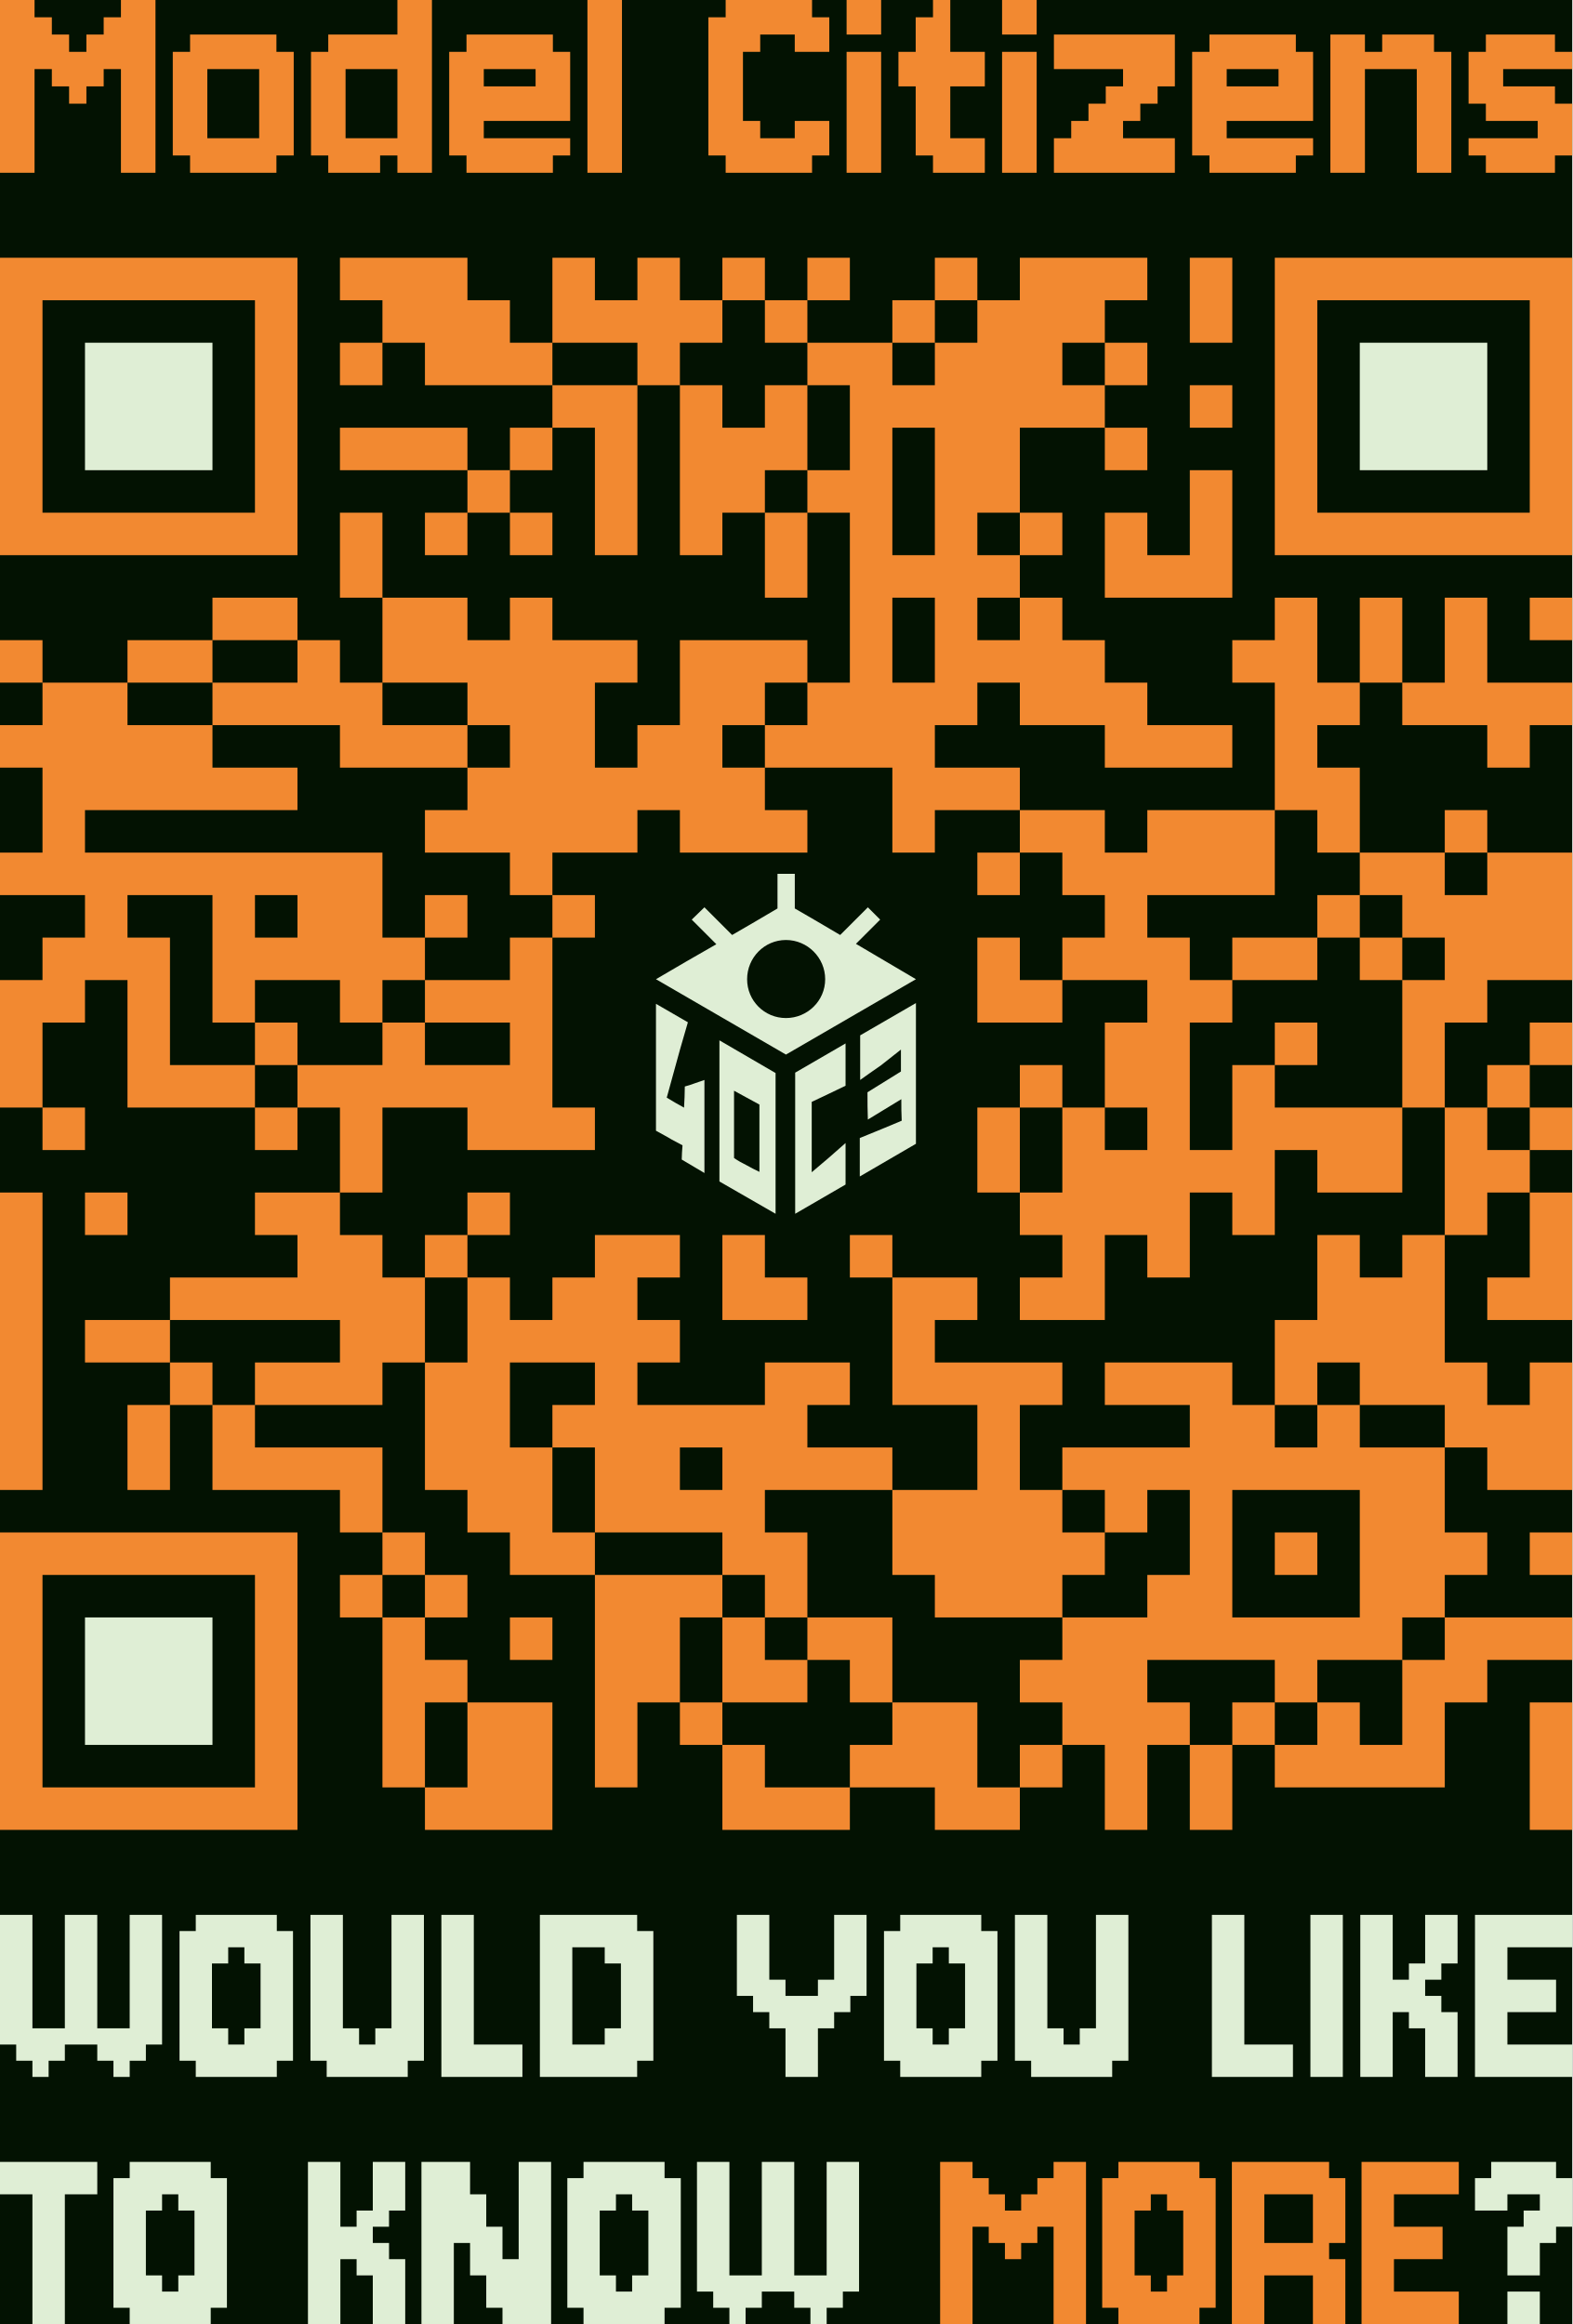
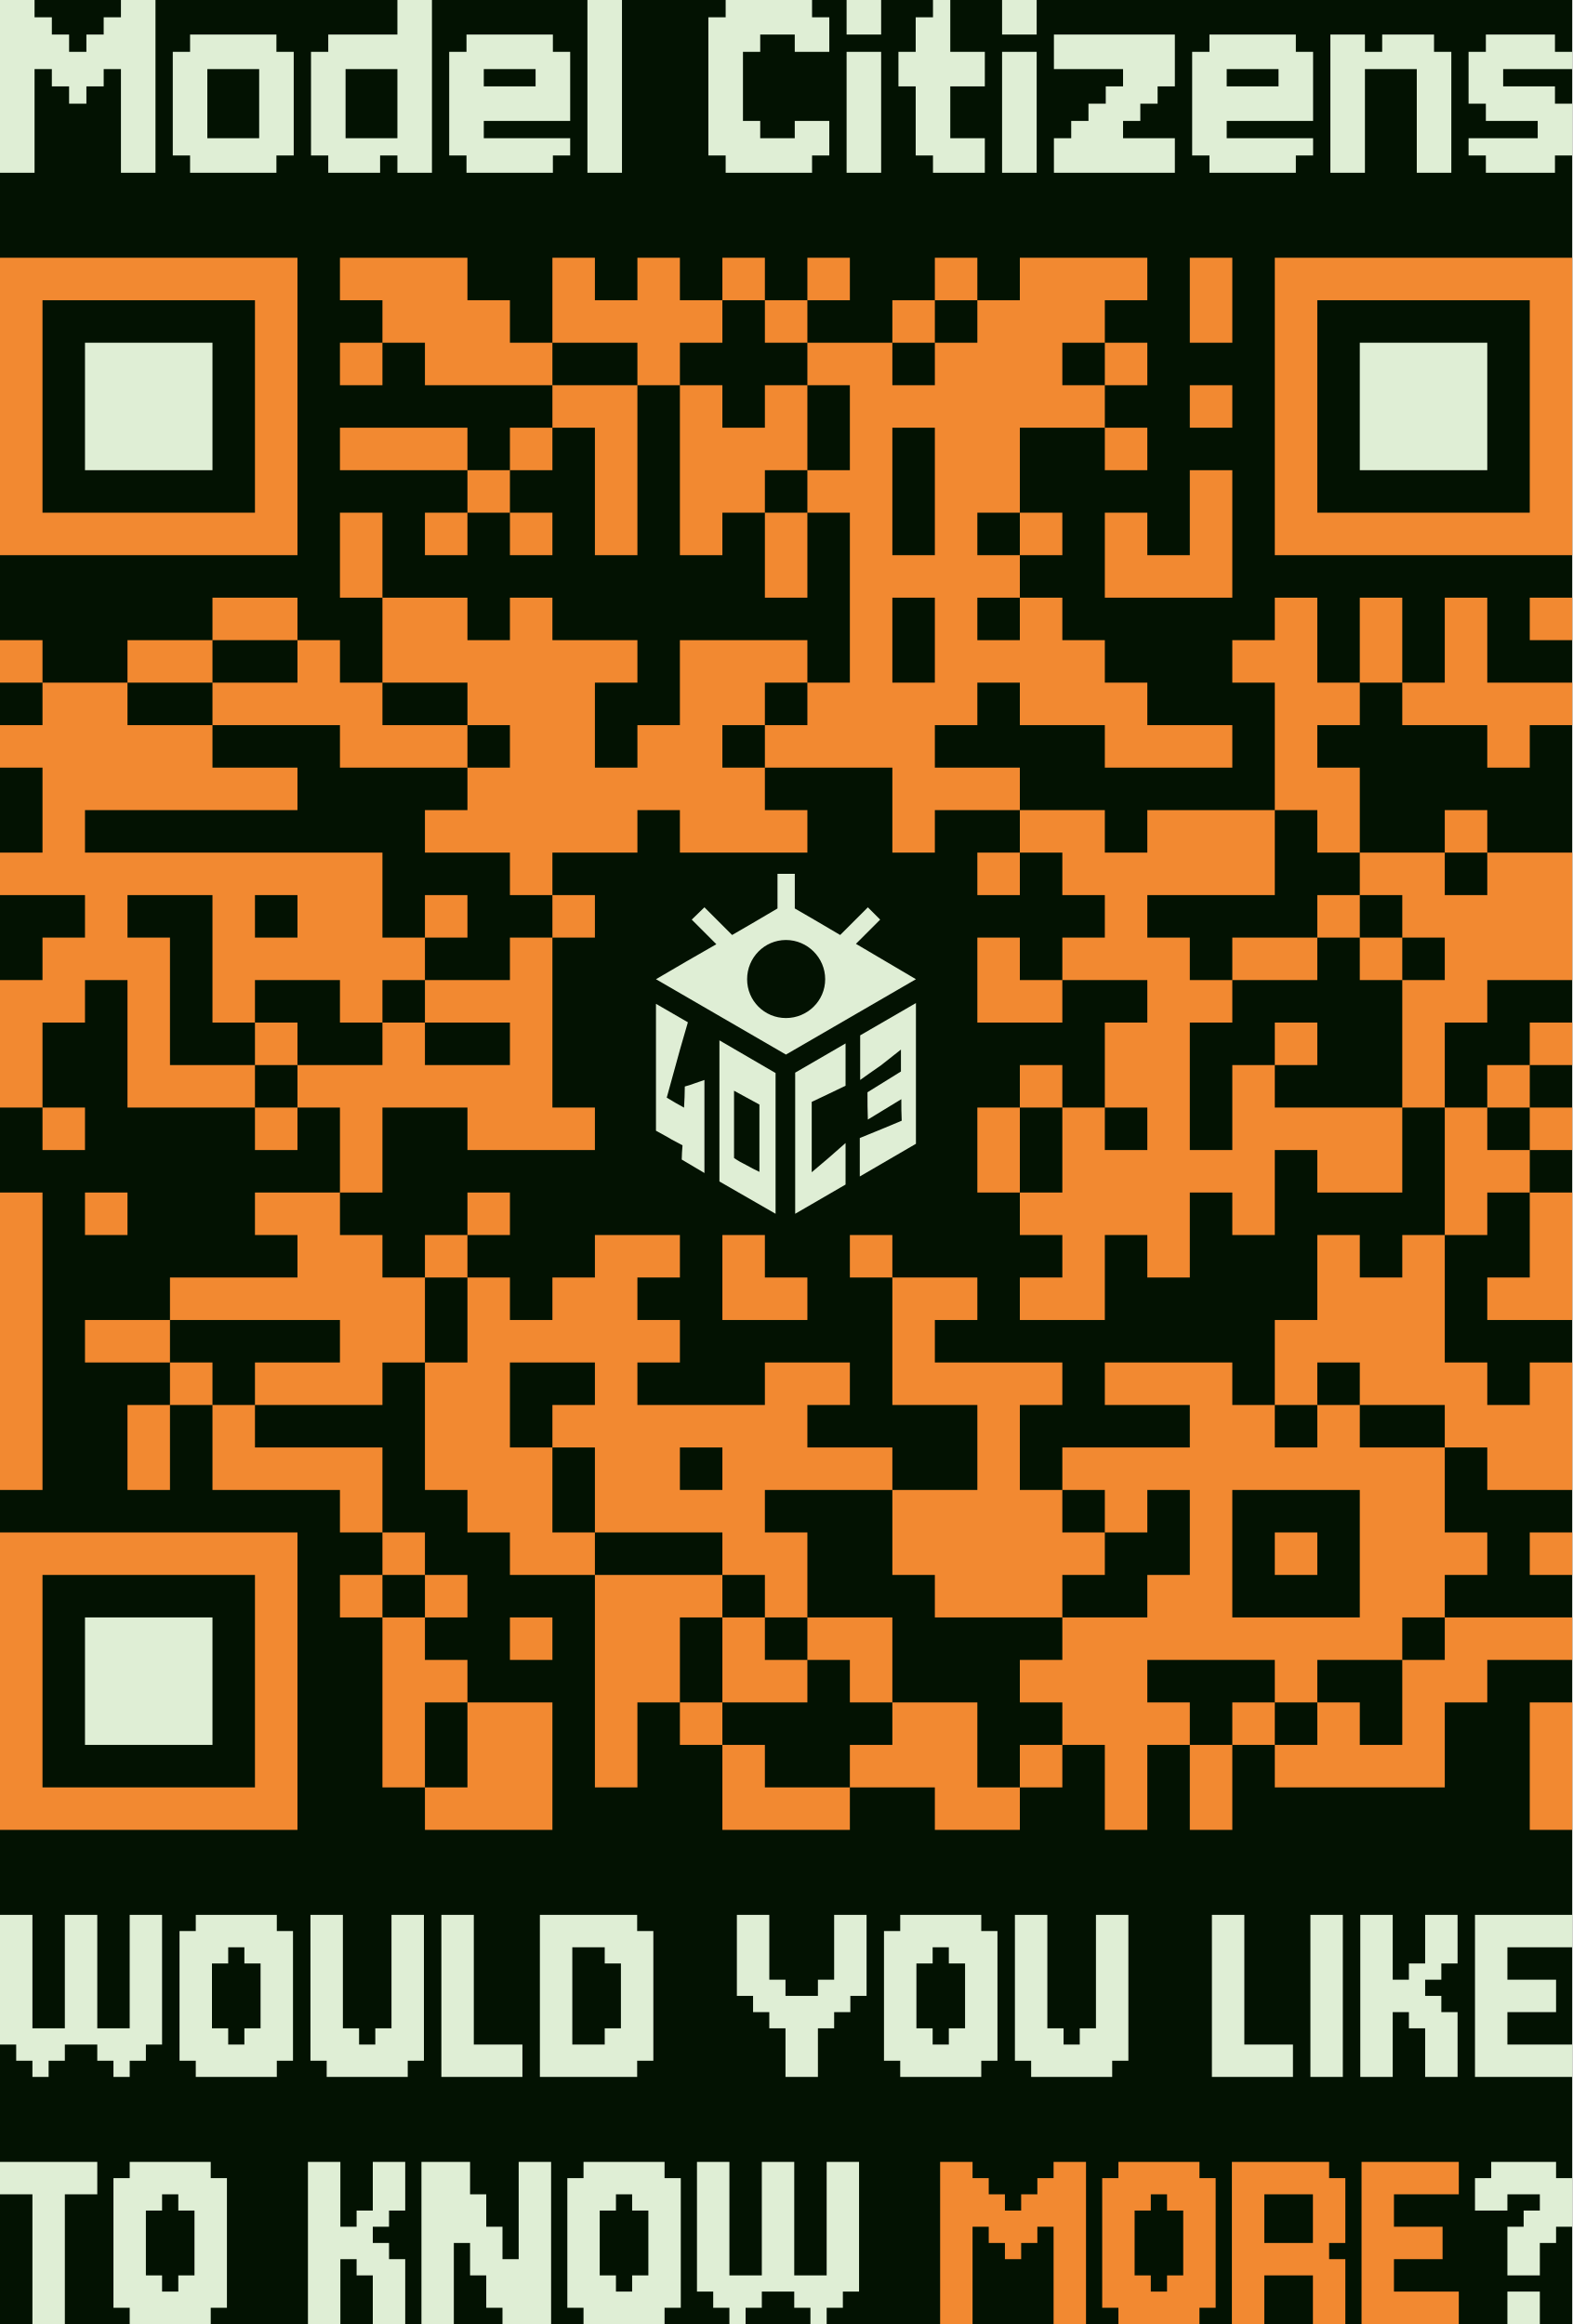
<svg xmlns="http://www.w3.org/2000/svg" width="250" height="369.559" viewBox="0 0 37 54.695">
  <path d="M0 0H37V54.695H0Z" fill="#031202" />
  <g transform="translate(0 0)">
-     <path d="M 1.626 2.033 L 1.626 2.033 L 1.22 2.033 L 1.22 1.626 L 0.813 1.626 L 0.813 4.066 L 0 4.066 L 0 0 L 0.813 0 L 0.813 0.407 L 1.22 0.407 L 1.22 0.813 L 1.626 0.813 L 1.626 1.22 L 2.033 1.22 L 2.033 0.813 L 2.44 0.813 L 2.44 0.407 L 2.846 0.407 L 2.846 0 L 3.659 0 L 3.659 4.066 L 2.846 4.066 L 2.846 1.626 L 2.44 1.626 L 2.44 2.033 L 2.033 2.033 L 2.033 2.44 L 1.626 2.44 Z M 4.066 1.22 L 4.066 1.22 L 4.473 1.22 L 4.473 0.813 L 6.505 0.813 L 6.505 1.22 L 6.912 1.22 L 6.912 3.659 L 6.505 3.659 L 6.505 4.066 L 4.473 4.066 L 4.473 3.659 L 4.066 3.659 Z M 6.099 1.626 L 6.099 1.626 L 4.879 1.626 L 4.879 3.253 L 6.099 3.253 Z M 9.352 0.813 L 9.352 0.813 L 9.352 0 L 10.165 0 L 10.165 4.066 L 9.352 4.066 L 9.352 3.659 L 8.945 3.659 L 8.945 4.066 L 7.725 4.066 L 7.725 3.659 L 7.319 3.659 L 7.319 1.22 L 7.725 1.22 L 7.725 0.813 Z M 9.352 3.253 L 9.352 3.253 L 9.352 1.626 L 8.132 1.626 L 8.132 3.253 Z M 10.571 1.22 L 10.571 1.22 L 10.978 1.22 L 10.978 0.813 L 13.011 0.813 L 13.011 1.22 L 13.418 1.22 L 13.418 2.846 L 11.385 2.846 L 11.385 3.253 L 13.418 3.253 L 13.418 3.659 L 13.011 3.659 L 13.011 4.066 L 10.978 4.066 L 10.978 3.659 L 10.571 3.659 Z M 11.385 2.033 L 11.385 2.033 L 12.604 2.033 L 12.604 1.626 L 11.385 1.626 Z M 13.824 0 L 13.824 0 L 14.637 0 L 14.637 4.066 L 13.824 4.066 Z M 18.703 2.846 L 18.703 2.846 L 19.516 2.846 L 19.516 3.659 L 19.11 3.659 L 19.11 4.066 L 17.077 4.066 L 17.077 3.659 L 16.67 3.659 L 16.67 0.407 L 17.077 0.407 L 17.077 0 L 19.11 0 L 19.11 0.407 L 19.516 0.407 L 19.516 1.22 L 18.703 1.22 L 18.703 0.813 L 17.89 0.813 L 17.89 1.22 L 17.484 1.22 L 17.484 2.846 L 17.89 2.846 L 17.89 3.253 L 18.703 3.253 Z M 19.923 0 L 19.923 0 L 20.736 0 L 20.736 0.813 L 19.923 0.813 Z M 19.923 1.22 L 19.923 1.22 L 20.736 1.22 L 20.736 4.066 L 19.923 4.066 Z M 21.143 1.22 L 21.143 1.22 L 21.549 1.22 L 21.549 0.407 L 21.956 0.407 L 21.956 0 L 22.363 0 L 22.363 1.22 L 23.176 1.22 L 23.176 2.033 L 22.363 2.033 L 22.363 3.253 L 23.176 3.253 L 23.176 4.066 L 21.956 4.066 L 21.956 3.659 L 21.549 3.659 L 21.549 2.033 L 21.143 2.033 Z M 23.582 0 L 23.582 0 L 24.396 0 L 24.396 0.813 L 23.582 0.813 Z M 23.582 1.22 L 23.582 1.22 L 24.396 1.22 L 24.396 4.066 L 23.582 4.066 Z M 24.802 3.253 L 24.802 3.253 L 25.209 3.253 L 25.209 2.846 L 25.615 2.846 L 25.615 2.44 L 26.022 2.44 L 26.022 2.033 L 26.429 2.033 L 26.429 1.626 L 24.802 1.626 L 24.802 0.813 L 27.648 0.813 L 27.648 2.033 L 27.242 2.033 L 27.242 2.44 L 26.835 2.44 L 26.835 2.846 L 26.429 2.846 L 26.429 3.253 L 27.648 3.253 L 27.648 4.066 L 24.802 4.066 Z M 28.055 1.22 L 28.055 1.22 L 28.462 1.22 L 28.462 0.813 L 30.495 0.813 L 30.495 1.22 L 30.901 1.22 L 30.901 2.846 L 28.868 2.846 L 28.868 3.253 L 30.901 3.253 L 30.901 3.659 L 30.495 3.659 L 30.495 4.066 L 28.462 4.066 L 28.462 3.659 L 28.055 3.659 Z M 28.868 2.033 L 28.868 2.033 L 30.088 2.033 L 30.088 1.626 L 28.868 1.626 Z M 32.121 1.22 L 32.121 1.22 L 32.527 1.22 L 32.527 0.813 L 33.747 0.813 L 33.747 1.22 L 34.154 1.22 L 34.154 4.066 L 33.341 4.066 L 33.341 1.626 L 32.121 1.626 L 32.121 4.066 L 31.308 4.066 L 31.308 0.813 L 32.121 0.813 Z M 34.967 3.659 L 34.967 3.659 L 34.56 3.659 L 34.56 3.253 L 36.187 3.253 L 36.187 2.846 L 34.967 2.846 L 34.967 2.44 L 34.56 2.44 L 34.56 1.22 L 34.967 1.22 L 34.967 0.813 L 36.593 0.813 L 36.593 1.22 L 37 1.22 L 37 1.626 L 35.374 1.626 L 35.374 2.033 L 36.593 2.033 L 36.593 2.44 L 37 2.44 L 37 3.659 L 36.593 3.659 L 36.593 4.066 L 34.967 4.066 Z " fill="#f28931" />
+     <path d="M 1.626 2.033 L 1.626 2.033 L 1.22 2.033 L 1.22 1.626 L 0.813 1.626 L 0.813 4.066 L 0 4.066 L 0 0 L 0.813 0 L 0.813 0.407 L 1.22 0.407 L 1.22 0.813 L 1.626 0.813 L 1.626 1.22 L 2.033 1.22 L 2.033 0.813 L 2.44 0.813 L 2.44 0.407 L 2.846 0.407 L 2.846 0 L 3.659 0 L 3.659 4.066 L 2.846 4.066 L 2.846 1.626 L 2.44 1.626 L 2.44 2.033 L 2.033 2.033 L 2.033 2.44 L 1.626 2.44 Z M 4.066 1.22 L 4.066 1.22 L 4.473 1.22 L 4.473 0.813 L 6.505 0.813 L 6.505 1.22 L 6.912 1.22 L 6.912 3.659 L 6.505 3.659 L 6.505 4.066 L 4.473 4.066 L 4.473 3.659 L 4.066 3.659 Z M 6.099 1.626 L 6.099 1.626 L 4.879 1.626 L 4.879 3.253 L 6.099 3.253 Z M 9.352 0.813 L 9.352 0.813 L 9.352 0 L 10.165 0 L 10.165 4.066 L 9.352 4.066 L 9.352 3.659 L 8.945 3.659 L 8.945 4.066 L 7.725 4.066 L 7.725 3.659 L 7.319 3.659 L 7.319 1.22 L 7.725 1.22 L 7.725 0.813 Z M 9.352 3.253 L 9.352 3.253 L 9.352 1.626 L 8.132 1.626 L 8.132 3.253 Z M 10.571 1.22 L 10.571 1.22 L 10.978 1.22 L 10.978 0.813 L 13.011 0.813 L 13.011 1.22 L 13.418 1.22 L 13.418 2.846 L 11.385 2.846 L 11.385 3.253 L 13.418 3.253 L 13.418 3.659 L 13.011 3.659 L 13.011 4.066 L 10.978 4.066 L 10.978 3.659 L 10.571 3.659 Z M 11.385 2.033 L 11.385 2.033 L 12.604 2.033 L 12.604 1.626 L 11.385 1.626 Z M 13.824 0 L 13.824 0 L 14.637 0 L 14.637 4.066 L 13.824 4.066 Z M 18.703 2.846 L 18.703 2.846 L 19.516 2.846 L 19.516 3.659 L 19.11 3.659 L 19.11 4.066 L 17.077 4.066 L 17.077 3.659 L 16.67 3.659 L 16.67 0.407 L 17.077 0.407 L 17.077 0 L 19.11 0 L 19.11 0.407 L 19.516 0.407 L 19.516 1.22 L 18.703 1.22 L 18.703 0.813 L 17.89 0.813 L 17.89 1.22 L 17.484 1.22 L 17.484 2.846 L 17.89 2.846 L 17.89 3.253 L 18.703 3.253 Z M 19.923 0 L 19.923 0 L 20.736 0 L 20.736 0.813 L 19.923 0.813 Z M 19.923 1.22 L 19.923 1.22 L 20.736 1.22 L 20.736 4.066 L 19.923 4.066 Z M 21.143 1.22 L 21.143 1.22 L 21.549 1.22 L 21.549 0.407 L 21.956 0.407 L 21.956 0 L 22.363 0 L 22.363 1.22 L 23.176 1.22 L 23.176 2.033 L 22.363 2.033 L 22.363 3.253 L 23.176 3.253 L 23.176 4.066 L 21.956 4.066 L 21.956 3.659 L 21.549 3.659 L 21.549 2.033 L 21.143 2.033 Z M 23.582 0 L 23.582 0 L 24.396 0 L 24.396 0.813 L 23.582 0.813 Z M 23.582 1.22 L 23.582 1.22 L 24.396 1.22 L 24.396 4.066 L 23.582 4.066 Z M 24.802 3.253 L 24.802 3.253 L 25.209 3.253 L 25.209 2.846 L 25.615 2.846 L 25.615 2.44 L 26.022 2.44 L 26.022 2.033 L 26.429 2.033 L 26.429 1.626 L 24.802 1.626 L 24.802 0.813 L 27.648 0.813 L 27.648 2.033 L 27.242 2.033 L 27.242 2.44 L 26.835 2.44 L 26.835 2.846 L 26.429 2.846 L 26.429 3.253 L 27.648 3.253 L 27.648 4.066 L 24.802 4.066 Z M 28.055 1.22 L 28.055 1.22 L 28.462 1.22 L 28.462 0.813 L 30.495 0.813 L 30.495 1.22 L 30.901 1.22 L 30.901 2.846 L 28.868 2.846 L 28.868 3.253 L 30.901 3.253 L 30.901 3.659 L 30.495 3.659 L 30.495 4.066 L 28.462 4.066 L 28.462 3.659 L 28.055 3.659 Z M 28.868 2.033 L 28.868 2.033 L 30.088 2.033 L 30.088 1.626 L 28.868 1.626 Z M 32.121 1.22 L 32.121 1.22 L 32.527 1.22 L 32.527 0.813 L 33.747 0.813 L 33.747 1.22 L 34.154 1.22 L 34.154 4.066 L 33.341 4.066 L 33.341 1.626 L 32.121 1.626 L 32.121 4.066 L 31.308 4.066 L 31.308 0.813 L 32.121 0.813 Z M 34.967 3.659 L 34.967 3.659 L 34.56 3.659 L 34.56 3.253 L 36.187 3.253 L 36.187 2.846 L 34.967 2.846 L 34.967 2.44 L 34.56 2.44 L 34.56 1.22 L 34.967 1.22 L 34.967 0.813 L 36.593 0.813 L 36.593 1.22 L 37 1.22 L 37 1.626 L 35.374 1.626 L 35.374 2.033 L 36.593 2.033 L 36.593 2.44 L 37 2.44 L 37 3.659 L 36.593 3.659 L 36.593 4.066 L 34.967 4.066 Z " fill="#dfeed5" />
  </g>
  <g transform="translate(0 6.066)">
    <path d="M8 0H9V1H8ZM9 0H10V1H9ZM10 0H11V1H10ZM13 0H14V1H13ZM15 0H16V1H15ZM17 0H18V1H17ZM19 0H20V1H19ZM22 0H23V1H22ZM24 0H25V1H24ZM25 0H26V1H25ZM26 0H27V1H26ZM28 0H29V1H28ZM9 1H10V2H9ZM10 1H11V2H10ZM11 1H12V2H11ZM13 1H14V2H13ZM14 1H15V2H14ZM15 1H16V2H15ZM16 1H17V2H16ZM18 1H19V2H18ZM21 1H22V2H21ZM23 1H24V2H23ZM24 1H25V2H24ZM25 1H26V2H25ZM28 1H29V2H28ZM8 2H9V3H8ZM10 2H11V3H10ZM11 2H12V3H11ZM12 2H13V3H12ZM15 2H16V3H15ZM19 2H20V3H19ZM20 2H21V3H20ZM22 2H23V3H22ZM23 2H24V3H23ZM24 2H25V3H24ZM26 2H27V3H26ZM13 3H14V4H13ZM14 3H15V4H14ZM16 3H17V4H16ZM18 3H19V4H18ZM20 3H21V4H20ZM21 3H22V4H21ZM22 3H23V4H22ZM23 3H24V4H23ZM24 3H25V4H24ZM25 3H26V4H25ZM28 3H29V4H28ZM8 4H9V5H8ZM9 4H10V5H9ZM10 4H11V5H10ZM12 4H13V5H12ZM14 4H15V5H14ZM16 4H17V5H16ZM17 4H18V5H17ZM18 4H19V5H18ZM20 4H21V5H20ZM22 4H23V5H22ZM23 4H24V5H23ZM26 4H27V5H26ZM11 5H12V6H11ZM14 5H15V6H14ZM16 5H17V6H16ZM17 5H18V6H17ZM19 5H20V6H19ZM20 5H21V6H20ZM22 5H23V6H22ZM23 5H24V6H23ZM28 5H29V6H28ZM8 6H9V7H8ZM10 6H11V7H10ZM12 6H13V7H12ZM14 6H15V7H14ZM16 6H17V7H16ZM18 6H19V7H18ZM20 6H21V7H20ZM22 6H23V7H22ZM24 6H25V7H24ZM26 6H27V7H26ZM28 6H29V7H28ZM8 7H9V8H8ZM18 7H19V8H18ZM20 7H21V8H20ZM21 7H22V8H21ZM22 7H23V8H22ZM23 7H24V8H23ZM26 7H27V8H26ZM27 7H28V8H27ZM28 7H29V8H28ZM5 8H6V9H5ZM6 8H7V9H6ZM9 8H10V9H9ZM10 8H11V9H10ZM12 8H13V9H12ZM20 8H21V9H20ZM22 8H23V9H22ZM24 8H25V9H24ZM30 8H31V9H30ZM32 8H33V9H32ZM34 8H35V9H34ZM36 8H37V9H36ZM0 9H1V10H0ZM3 9H4V10H3ZM4 9H5V10H4ZM7 9H8V10H7ZM9 9H10V10H9ZM10 9H11V10H10ZM11 9H12V10H11ZM12 9H13V10H12ZM13 9H14V10H13ZM14 9H15V10H14ZM16 9H17V10H16ZM17 9H18V10H17ZM18 9H19V10H18ZM20 9H21V10H20ZM22 9H23V10H22ZM23 9H24V10H23ZM24 9H25V10H24ZM25 9H26V10H25ZM29 9H30V10H29ZM30 9H31V10H30ZM32 9H33V10H32ZM34 9H35V10H34ZM1 10H2V11H1ZM2 10H3V11H2ZM5 10H6V11H5ZM6 10H7V11H6ZM7 10H8V11H7ZM8 10H9V11H8ZM11 10H12V11H11ZM12 10H13V11H12ZM13 10H14V11H13ZM16 10H17V11H16ZM17 10H18V11H17ZM19 10H20V11H19ZM20 10H21V11H20ZM21 10H22V11H21ZM22 10H23V11H22ZM24 10H25V11H24ZM25 10H26V11H25ZM26 10H27V11H26ZM30 10H31V11H30ZM31 10H32V11H31ZM33 10H34V11H33ZM34 10H35V11H34ZM35 10H36V11H35ZM36 10H37V11H36ZM0 11H1V12H0ZM1 11H2V12H1ZM2 11H3V12H2ZM3 11H4V12H3ZM4 11H5V12H4ZM8 11H9V12H8ZM9 11H10V12H9ZM10 11H11V12H10ZM12 11H13V12H12ZM13 11H14V12H13ZM15 11H16V12H15ZM16 11H17V12H16ZM18 11H19V12H18ZM19 11H20V12H19ZM20 11H21V12H20ZM21 11H22V12H21ZM26 11H27V12H26ZM27 11H28V12H27ZM28 11H29V12H28ZM30 11H31V12H30ZM35 11H36V12H35ZM1 12H2V13H1ZM2 12H3V13H2ZM3 12H4V13H3ZM4 12H5V13H4ZM5 12H6V13H5ZM6 12H7V13H6ZM11 12H12V13H11ZM12 12H13V13H12ZM13 12H14V13H13ZM14 12H15V13H14ZM15 12H16V13H15ZM16 12H17V13H16ZM17 12H18V13H17ZM21 12H22V13H21ZM22 12H23V13H22ZM23 12H24V13H23ZM30 12H31V13H30ZM31 12H32V13H31ZM1 13H2V14H1ZM10 13H11V14H10ZM11 13H12V14H11ZM12 13H13V14H12ZM13 13H14V14H13ZM14 13H15V14H14ZM16 13H17V14H16ZM17 13H18V14H17ZM18 13H19V14H18ZM21 13H22V14H21ZM24 13H25V14H24ZM25 13H26V14H25ZM27 13H28V14H27ZM28 13H29V14H28ZM29 13H30V14H29ZM31 13H32V14H31ZM34 13H35V14H34ZM0 14H1V15H0ZM1 14H2V15H1ZM2 14H3V15H2ZM3 14H4V15H3ZM4 14H5V15H4ZM5 14H6V15H5ZM6 14H7V15H6ZM7 14H8V15H7ZM8 14H9V15H8ZM12 14H13V15H12ZM23 14H24V15H23ZM25 14H26V15H25ZM26 14H27V15H26ZM27 14H28V15H27ZM28 14H29V15H28ZM29 14H30V15H29ZM32 14H33V15H32ZM33 14H34V15H33ZM35 14H36V15H35ZM36 14H37V15H36ZM2 15H3V16H2ZM5 15H6V16H5ZM7 15H8V16H7ZM8 15H9V16H8ZM10 15H11V16H10ZM13 15H14V16H13ZM26 15H27V16H26ZM31 15H32V16H31ZM33 15H34V16H33ZM34 15H35V16H34ZM35 15H36V16H35ZM36 15H37V16H36ZM1 16H2V17H1ZM2 16H3V17H2ZM3 16H4V17H3ZM5 16H6V17H5ZM6 16H7V17H6ZM7 16H8V17H7ZM8 16H9V17H8ZM9 16H10V17H9ZM12 16H13V17H12ZM23 16H24V17H23ZM25 16H26V17H25ZM26 16H27V17H26ZM27 16H28V17H27ZM29 16H30V17H29ZM30 16H31V17H30ZM32 16H33V17H32ZM34 16H35V17H34ZM35 16H36V17H35ZM36 16H37V17H36ZM0 17H1V18H0ZM1 17H2V18H1ZM3 17H4V18H3ZM5 17H6V18H5ZM8 17H9V18H8ZM10 17H11V18H10ZM11 17H12V18H11ZM12 17H13V18H12ZM23 17H24V18H23ZM24 17H25V18H24ZM27 17H28V18H27ZM28 17H29V18H28ZM33 17H34V18H33ZM34 17H35V18H34ZM0 18H1V19H0ZM3 18H4V19H3ZM6 18H7V19H6ZM9 18H10V19H9ZM12 18H13V19H12ZM26 18H27V19H26ZM27 18H28V19H27ZM30 18H31V19H30ZM33 18H34V19H33ZM36 18H37V19H36ZM0 19H1V20H0ZM3 19H4V20H3ZM4 19H5V20H4ZM5 19H6V20H5ZM7 19H8V20H7ZM8 19H9V20H8ZM9 19H10V20H9ZM10 19H11V20H10ZM11 19H12V20H11ZM12 19H13V20H12ZM24 19H25V20H24ZM26 19H27V20H26ZM27 19H28V20H27ZM29 19H30V20H29ZM33 19H34V20H33ZM35 19H36V20H35ZM1 20H2V21H1ZM6 20H7V21H6ZM8 20H9V21H8ZM11 20H12V21H11ZM12 20H13V21H12ZM13 20H14V21H13ZM23 20H24V21H23ZM25 20H26V21H25ZM27 20H28V21H27ZM29 20H30V21H29ZM30 20H31V21H30ZM31 20H32V21H31ZM32 20H33V21H32ZM34 20H35V21H34ZM36 20H37V21H36ZM8 21H9V22H8ZM23 21H24V22H23ZM25 21H26V22H25ZM26 21H27V22H26ZM27 21H28V22H27ZM28 21H29V22H28ZM29 21H30V22H29ZM31 21H32V22H31ZM32 21H33V22H32ZM34 21H35V22H34ZM35 21H36V22H35ZM0 22H1V23H0ZM2 22H3V23H2ZM6 22H7V23H6ZM7 22H8V23H7ZM11 22H12V23H11ZM24 22H25V23H24ZM25 22H26V23H25ZM26 22H27V23H26ZM27 22H28V23H27ZM29 22H30V23H29ZM34 22H35V23H34ZM36 22H37V23H36ZM0 23H1V24H0ZM7 23H8V24H7ZM8 23H9V24H8ZM10 23H11V24H10ZM14 23H15V24H14ZM15 23H16V24H15ZM17 23H18V24H17ZM20 23H21V24H20ZM25 23H26V24H25ZM27 23H28V24H27ZM31 23H32V24H31ZM33 23H34V24H33ZM36 23H37V24H36ZM0 24H1V25H0ZM4 24H5V25H4ZM5 24H6V25H5ZM6 24H7V25H6ZM7 24H8V25H7ZM8 24H9V25H8ZM9 24H10V25H9ZM11 24H12V25H11ZM13 24H14V25H13ZM14 24H15V25H14ZM17 24H18V25H17ZM18 24H19V25H18ZM21 24H22V25H21ZM22 24H23V25H22ZM24 24H25V25H24ZM25 24H26V25H25ZM31 24H32V25H31ZM32 24H33V25H32ZM33 24H34V25H33ZM35 24H36V25H35ZM36 24H37V25H36ZM0 25H1V26H0ZM2 25H3V26H2ZM3 25H4V26H3ZM8 25H9V26H8ZM9 25H10V26H9ZM11 25H12V26H11ZM12 25H13V26H12ZM13 25H14V26H13ZM14 25H15V26H14ZM15 25H16V26H15ZM21 25H22V26H21ZM30 25H31V26H30ZM31 25H32V26H31ZM32 25H33V26H32ZM33 25H34V26H33ZM0 26H1V27H0ZM4 26H5V27H4ZM6 26H7V27H6ZM7 26H8V27H7ZM8 26H9V27H8ZM10 26H11V27H10ZM11 26H12V27H11ZM14 26H15V27H14ZM18 26H19V27H18ZM19 26H20V27H19ZM21 26H22V27H21ZM22 26H23V27H22ZM23 26H24V27H23ZM24 26H25V27H24ZM26 26H27V27H26ZM27 26H28V27H27ZM28 26H29V27H28ZM30 26H31V27H30ZM32 26H33V27H32ZM33 26H34V27H33ZM34 26H35V27H34ZM36 26H37V27H36ZM0 27H1V28H0ZM3 27H4V28H3ZM5 27H6V28H5ZM10 27H11V28H10ZM11 27H12V28H11ZM13 27H14V28H13ZM14 27H15V28H14ZM15 27H16V28H15ZM16 27H17V28H16ZM17 27H18V28H17ZM18 27H19V28H18ZM23 27H24V28H23ZM28 27H29V28H28ZM29 27H30V28H29ZM31 27H32V28H31ZM34 27H35V28H34ZM35 27H36V28H35ZM36 27H37V28H36ZM0 28H1V29H0ZM3 28H4V29H3ZM5 28H6V29H5ZM6 28H7V29H6ZM7 28H8V29H7ZM8 28H9V29H8ZM10 28H11V29H10ZM11 28H12V29H11ZM12 28H13V29H12ZM14 28H15V29H14ZM15 28H16V29H15ZM17 28H18V29H17ZM18 28H19V29H18ZM19 28H20V29H19ZM20 28H21V29H20ZM23 28H24V29H23ZM25 28H26V29H25ZM26 28H27V29H26ZM27 28H28V29H27ZM28 28H29V29H28ZM29 28H30V29H29ZM30 28H31V29H30ZM31 28H32V29H31ZM32 28H33V29H32ZM33 28H34V29H33ZM35 28H36V29H35ZM36 28H37V29H36ZM8 29H9V30H8ZM11 29H12V30H11ZM12 29H13V30H12ZM14 29H15V30H14ZM15 29H16V30H15ZM16 29H17V30H16ZM17 29H18V30H17ZM21 29H22V30H21ZM22 29H23V30H22ZM23 29H24V30H23ZM24 29H25V30H24ZM26 29H27V30H26ZM28 29H29V30H28ZM32 29H33V30H32ZM33 29H34V30H33ZM9 30H10V31H9ZM12 30H13V31H12ZM13 30H14V31H13ZM17 30H18V31H17ZM18 30H19V31H18ZM21 30H22V31H21ZM22 30H23V31H22ZM23 30H24V31H23ZM24 30H25V31H24ZM25 30H26V31H25ZM28 30H29V31H28ZM30 30H31V31H30ZM32 30H33V31H32ZM33 30H34V31H33ZM34 30H35V31H34ZM36 30H37V31H36ZM8 31H9V32H8ZM10 31H11V32H10ZM14 31H15V32H14ZM15 31H16V32H15ZM16 31H17V32H16ZM18 31H19V32H18ZM22 31H23V32H22ZM23 31H24V32H23ZM24 31H25V32H24ZM27 31H28V32H27ZM28 31H29V32H28ZM32 31H33V32H32ZM33 31H34V32H33ZM9 32H10V33H9ZM12 32H13V33H12ZM14 32H15V33H14ZM15 32H16V33H15ZM17 32H18V33H17ZM19 32H20V33H19ZM20 32H21V33H20ZM25 32H26V33H25ZM26 32H27V33H26ZM27 32H28V33H27ZM28 32H29V33H28ZM29 32H30V33H29ZM30 32H31V33H30ZM31 32H32V33H31ZM32 32H33V33H32ZM34 32H35V33H34ZM35 32H36V33H35ZM36 32H37V33H36ZM9 33H10V34H9ZM10 33H11V34H10ZM14 33H15V34H14ZM15 33H16V34H15ZM17 33H18V34H17ZM18 33H19V34H18ZM20 33H21V34H20ZM24 33H25V34H24ZM25 33H26V34H25ZM26 33H27V34H26ZM30 33H31V34H30ZM33 33H34V34H33ZM34 33H35V34H34ZM9 34H10V35H9ZM11 34H12V35H11ZM12 34H13V35H12ZM14 34H15V35H14ZM16 34H17V35H16ZM21 34H22V35H21ZM22 34H23V35H22ZM25 34H26V35H25ZM26 34H27V35H26ZM27 34H28V35H27ZM29 34H30V35H29ZM31 34H32V35H31ZM33 34H34V35H33ZM36 34H37V35H36ZM9 35H10V36H9ZM11 35H12V36H11ZM12 35H13V36H12ZM14 35H15V36H14ZM17 35H18V36H17ZM20 35H21V36H20ZM21 35H22V36H21ZM22 35H23V36H22ZM24 35H25V36H24ZM26 35H27V36H26ZM28 35H29V36H28ZM30 35H31V36H30ZM31 35H32V36H31ZM32 35H33V36H32ZM33 35H34V36H33ZM36 35H37V36H36ZM10 36H11V37H10ZM11 36H12V37H11ZM12 36H13V37H12ZM17 36H18V37H17ZM18 36H19V37H18ZM19 36H20V37H19ZM22 36H23V37H22ZM23 36H24V37H23ZM26 36H27V37H26ZM28 36H29V37H28ZM36 36H37V37H36Z" fill="#f28931" />
    <path d="M0 0H7V7H0ZM1 1H6V6H1ZM30 0H37V7H30ZM31 1H36V6H31ZM0 30H7V37H0ZM1 31H6V36H1Z" fill="#f28931" fill-rule="evenodd" />
    <path d="M2 2H5V5H2ZM32 2H35V5H32ZM2 32H5V35H2Z" fill="#dfeed5" />
    <g transform="translate(15.437 14.5) scale(0.0904977)">
      <g id="icon-Ebene_2">
        <g id="icon-Content">
          <g>
            <path d="M52,18.2l6.3-6.3-3.2-3.2-7.2,7.2q-5.9-3.5-11.8-6.9V0h-4.5v9q-5.9,3.5-11.8,6.9l-7.2-7.2-3.3,3.2,6.4,6.4Q7.8,22.8,0,27.4q16.9,9.8,33.8,19.6,16.9-9.8,33.8-19.6-7.8-4.6-15.6-9.2h0ZM33.8,37.5c-5.6,0-10.1-4.5-10.1-10.1s4.5-10.2,10.1-10.2,10.2,4.6,10.2,10.2S39.4,37.5,33.8,37.5Z" fill="#dfeed5" />
            <g>
              <path d="M31.1,51.8l-14.6-8.5v36.7l14.6,8.4S31.1,51.8,31.1,51.8ZM26.9,68.3v9.2c-1.1-.5-2.2-1.1-3.3-1.7-1.2-.6-2.3-1.2-3.3-1.9v-17.5c1.1.6,2.2,1.2,3.3,1.8,1.1.6,2.2,1.2,3.3,1.8v8.3h0Z" fill="#dfeed5" />
              <path d="M53.1,47.2v6.4c1.7-1.2,3.5-2.5,5.4-3.8q2.7-2.1,5.2-4.1c0,2.3,0,3.4,0,5.7q-4.4,2.7-8.7,5.4c0,2.4,0,4.8.1,7.1,2.9-1.8,5.8-3.5,8.7-5.3,0,2.3,0,3.4.1,5.6q-2.1.9-4.3,1.8c-2.2.9-4.4,1.8-6.6,2.7v10l14.6-8.5c0-12.2,0-24.4,0-36.6l-14.5,8.4v5.2h0Z" fill="#dfeed5" />
              <path d="M12.6,53.6c-.8.3-1.7.6-2.6.9-.8.3-1.7.6-2.5.8,0,1.8-.1,3.7-.2,5.5-1.8-1-2.7-1.5-4.5-2.6q1.7-6.3,3.5-12.7,1-3.4,2-6.9L0,33.8v33c1.4.8,2.8,1.5,4.1,2.3.9.5,1.9,1,2.8,1.5-.1,1.5-.2,2.5-.2,3.7l5.9,3.5v-24.2h0Z" fill="#dfeed5" />
              <path d="M40.5,77.6q0-9.2,0-18.3c3-1.4,5.9-2.8,8.8-4.2v-11l-13.1,7.6v36.7l13.1-7.6v-10.8c-2.9,2.6-5.8,5.1-8.8,7.6h0Z" fill="#dfeed5" />
            </g>
          </g>
        </g>
      </g>
    </g>
  </g>
  <g transform="translate(0 45.066)">
    <path d="M 0 0 L 0 0 L 0.763 0 L 0.763 2.67 L 1.526 2.67 L 1.526 0 L 2.289 0 L 2.289 2.67 L 3.052 2.67 L 3.052 0 L 3.814 0 L 3.814 3.052 L 3.433 3.052 L 3.433 3.433 L 3.052 3.433 L 3.052 3.814 L 2.67 3.814 L 2.67 3.433 L 2.289 3.433 L 2.289 3.052 L 1.526 3.052 L 1.526 3.433 L 1.144 3.433 L 1.144 3.814 L 0.763 3.814 L 0.763 3.433 L 0.381 3.433 L 0.381 3.052 L 0 3.052 Z M 4.225 0.381 L 4.225 0.381 L 4.607 0.381 L 4.607 0 L 6.514 0 L 6.514 0.381 L 6.895 0.381 L 6.895 3.433 L 6.514 3.433 L 6.514 3.814 L 4.607 3.814 L 4.607 3.433 L 4.225 3.433 Z M 5.751 2.67 L 5.751 2.67 L 6.132 2.67 L 6.132 1.144 L 5.751 1.144 L 5.751 0.763 L 5.37 0.763 L 5.37 1.144 L 4.988 1.144 L 4.988 2.67 L 5.37 2.67 L 5.37 3.052 L 5.751 3.052 Z M 8.832 2.67 L 8.832 2.67 L 9.213 2.67 L 9.213 0 L 9.976 0 L 9.976 3.433 L 9.595 3.433 L 9.595 3.814 L 7.688 3.814 L 7.688 3.433 L 7.306 3.433 L 7.306 0 L 8.069 0 L 8.069 2.67 L 8.45 2.67 L 8.45 3.052 L 8.832 3.052 Z M 11.15 3.052 L 11.15 3.052 L 12.294 3.052 L 12.294 3.814 L 10.387 3.814 L 10.387 0 L 11.15 0 Z M 12.705 0 L 12.705 0 L 14.994 0 L 14.994 0.381 L 15.375 0.381 L 15.375 3.433 L 14.994 3.433 L 14.994 3.814 L 12.705 3.814 Z M 14.231 2.67 L 14.231 2.67 L 14.612 2.67 L 14.612 1.144 L 14.231 1.144 L 14.231 0.763 L 13.468 0.763 L 13.468 3.052 L 14.231 3.052 Z M 18.485 2.67 L 18.485 2.67 L 18.104 2.67 L 18.104 2.289 L 17.722 2.289 L 17.722 1.907 L 17.341 1.907 L 17.341 0 L 18.104 0 L 18.104 1.526 L 18.485 1.526 L 18.485 1.907 L 19.248 1.907 L 19.248 1.526 L 19.63 1.526 L 19.63 0 L 20.393 0 L 20.393 1.907 L 20.011 1.907 L 20.011 2.289 L 19.63 2.289 L 19.63 2.67 L 19.248 2.67 L 19.248 3.814 L 18.485 3.814 Z M 20.803 0.381 L 20.803 0.381 L 21.185 0.381 L 21.185 0 L 23.092 0 L 23.092 0.381 L 23.473 0.381 L 23.473 3.433 L 23.092 3.433 L 23.092 3.814 L 21.185 3.814 L 21.185 3.433 L 20.803 3.433 Z M 22.329 2.67 L 22.329 2.67 L 22.711 2.67 L 22.711 1.144 L 22.329 1.144 L 22.329 0.763 L 21.948 0.763 L 21.948 1.144 L 21.566 1.144 L 21.566 2.67 L 21.948 2.67 L 21.948 3.052 L 22.329 3.052 Z M 25.41 2.67 L 25.41 2.67 L 25.791 2.67 L 25.791 0 L 26.554 0 L 26.554 3.433 L 26.173 3.433 L 26.173 3.814 L 24.266 3.814 L 24.266 3.433 L 23.884 3.433 L 23.884 0 L 24.647 0 L 24.647 2.67 L 25.029 2.67 L 25.029 3.052 L 25.41 3.052 Z M 29.283 3.052 L 29.283 3.052 L 30.427 3.052 L 30.427 3.814 L 28.52 3.814 L 28.52 0 L 29.283 0 Z M 30.838 0 L 30.838 0 L 31.601 0 L 31.601 3.814 L 30.838 3.814 Z M 33.156 2.289 L 33.156 2.289 L 32.775 2.289 L 32.775 3.814 L 32.012 3.814 L 32.012 0 L 32.775 0 L 32.775 1.526 L 33.156 1.526 L 33.156 1.144 L 33.538 1.144 L 33.538 0 L 34.301 0 L 34.301 1.144 L 33.919 1.144 L 33.919 1.526 L 33.538 1.526 L 33.538 1.907 L 33.919 1.907 L 33.919 2.289 L 34.301 2.289 L 34.301 3.814 L 33.538 3.814 L 33.538 2.67 L 33.156 2.67 Z M 35.474 3.052 L 35.474 3.052 L 37 3.052 L 37 3.814 L 34.711 3.814 L 34.711 0 L 37 0 L 37 0.763 L 35.474 0.763 L 35.474 1.526 L 36.619 1.526 L 36.619 2.289 L 35.474 2.289 Z M 0.763 6.577 L 0.763 6.577 L 0 6.577 L 0 5.814 L 2.289 5.814 L 2.289 6.577 L 1.526 6.577 L 1.526 9.629 L 0.763 9.629 Z M 2.67 6.196 L 2.67 6.196 L 3.052 6.196 L 3.052 5.814 L 4.959 5.814 L 4.959 6.196 L 5.34 6.196 L 5.34 9.247 L 4.959 9.247 L 4.959 9.629 L 3.052 9.629 L 3.052 9.247 L 2.67 9.247 Z M 4.196 8.485 L 4.196 8.485 L 4.577 8.485 L 4.577 6.959 L 4.196 6.959 L 4.196 6.577 L 3.814 6.577 L 3.814 6.959 L 3.433 6.959 L 3.433 8.485 L 3.814 8.485 L 3.814 8.866 L 4.196 8.866 Z M 8.392 8.103 L 8.392 8.103 L 8.01 8.103 L 8.01 9.629 L 7.247 9.629 L 7.247 5.814 L 8.01 5.814 L 8.01 7.34 L 8.392 7.34 L 8.392 6.959 L 8.773 6.959 L 8.773 5.814 L 9.536 5.814 L 9.536 6.959 L 9.155 6.959 L 9.155 7.34 L 8.773 7.34 L 8.773 7.722 L 9.155 7.722 L 9.155 8.103 L 9.536 8.103 L 9.536 9.629 L 8.773 9.629 L 8.773 8.485 L 8.392 8.485 Z M 11.443 8.485 L 11.443 8.485 L 11.062 8.485 L 11.062 7.722 L 10.68 7.722 L 10.68 9.629 L 9.918 9.629 L 9.918 5.814 L 11.062 5.814 L 11.062 6.577 L 11.443 6.577 L 11.443 7.34 L 11.825 7.34 L 11.825 8.103 L 12.206 8.103 L 12.206 5.814 L 12.969 5.814 L 12.969 9.629 L 11.825 9.629 L 11.825 9.247 L 11.443 9.247 Z M 13.351 6.196 L 13.351 6.196 L 13.732 6.196 L 13.732 5.814 L 15.639 5.814 L 15.639 6.196 L 16.021 6.196 L 16.021 9.247 L 15.639 9.247 L 15.639 9.629 L 13.732 9.629 L 13.732 9.247 L 13.351 9.247 Z M 14.876 8.485 L 14.876 8.485 L 15.258 8.485 L 15.258 6.959 L 14.876 6.959 L 14.876 6.577 L 14.495 6.577 L 14.495 6.959 L 14.113 6.959 L 14.113 8.485 L 14.495 8.485 L 14.495 8.866 L 14.876 8.866 Z M 16.402 5.814 L 16.402 5.814 L 17.165 5.814 L 17.165 8.485 L 17.928 8.485 L 17.928 5.814 L 18.691 5.814 L 18.691 8.485 L 19.454 8.485 L 19.454 5.814 L 20.216 5.814 L 20.216 8.866 L 19.835 8.866 L 19.835 9.247 L 19.454 9.247 L 19.454 9.629 L 19.072 9.629 L 19.072 9.247 L 18.691 9.247 L 18.691 8.866 L 17.928 8.866 L 17.928 9.247 L 17.546 9.247 L 17.546 9.629 L 17.165 9.629 L 17.165 9.247 L 16.784 9.247 L 16.784 8.866 L 16.402 8.866 Z M 35.474 7.34 L 35.474 7.34 L 35.856 7.34 L 35.856 6.959 L 36.237 6.959 L 36.237 6.577 L 35.474 6.577 L 35.474 6.959 L 34.711 6.959 L 34.711 6.196 L 35.093 6.196 L 35.093 5.814 L 36.619 5.814 L 36.619 6.196 L 37 6.196 L 37 7.34 L 36.619 7.34 L 36.619 7.722 L 36.237 7.722 L 36.237 8.485 L 35.474 8.485 Z M 35.474 8.866 L 35.474 8.866 L 36.237 8.866 L 36.237 9.629 L 35.474 9.629 Z " fill="#dfeed5" />
    <path d="M 23.649 7.722 L 23.649 7.722 L 23.268 7.722 L 23.268 7.34 L 22.887 7.34 L 22.887 9.629 L 22.124 9.629 L 22.124 5.814 L 22.887 5.814 L 22.887 6.196 L 23.268 6.196 L 23.268 6.577 L 23.649 6.577 L 23.649 6.959 L 24.031 6.959 L 24.031 6.577 L 24.412 6.577 L 24.412 6.196 L 24.794 6.196 L 24.794 5.814 L 25.557 5.814 L 25.557 9.629 L 24.794 9.629 L 24.794 7.34 L 24.412 7.34 L 24.412 7.722 L 24.031 7.722 L 24.031 8.103 L 23.649 8.103 Z M 25.938 6.196 L 25.938 6.196 L 26.32 6.196 L 26.32 5.814 L 28.227 5.814 L 28.227 6.196 L 28.608 6.196 L 28.608 9.247 L 28.227 9.247 L 28.227 9.629 L 26.32 9.629 L 26.32 9.247 L 25.938 9.247 Z M 27.464 8.485 L 27.464 8.485 L 27.845 8.485 L 27.845 6.959 L 27.464 6.959 L 27.464 6.577 L 27.082 6.577 L 27.082 6.959 L 26.701 6.959 L 26.701 8.485 L 27.082 8.485 L 27.082 8.866 L 27.464 8.866 Z M 28.99 5.814 L 28.99 5.814 L 31.278 5.814 L 31.278 6.196 L 31.66 6.196 L 31.66 7.722 L 31.278 7.722 L 31.278 8.103 L 31.66 8.103 L 31.66 9.629 L 30.897 9.629 L 30.897 8.485 L 29.753 8.485 L 29.753 9.629 L 28.99 9.629 Z M 30.897 7.722 L 30.897 7.722 L 30.897 6.577 L 29.753 6.577 L 29.753 7.722 Z M 32.804 8.866 L 32.804 8.866 L 34.33 8.866 L 34.33 9.629 L 32.041 9.629 L 32.041 5.814 L 34.33 5.814 L 34.33 6.577 L 32.804 6.577 L 32.804 7.34 L 33.948 7.34 L 33.948 8.103 L 32.804 8.103 Z " fill="#f28931" />
  </g>
</svg>
